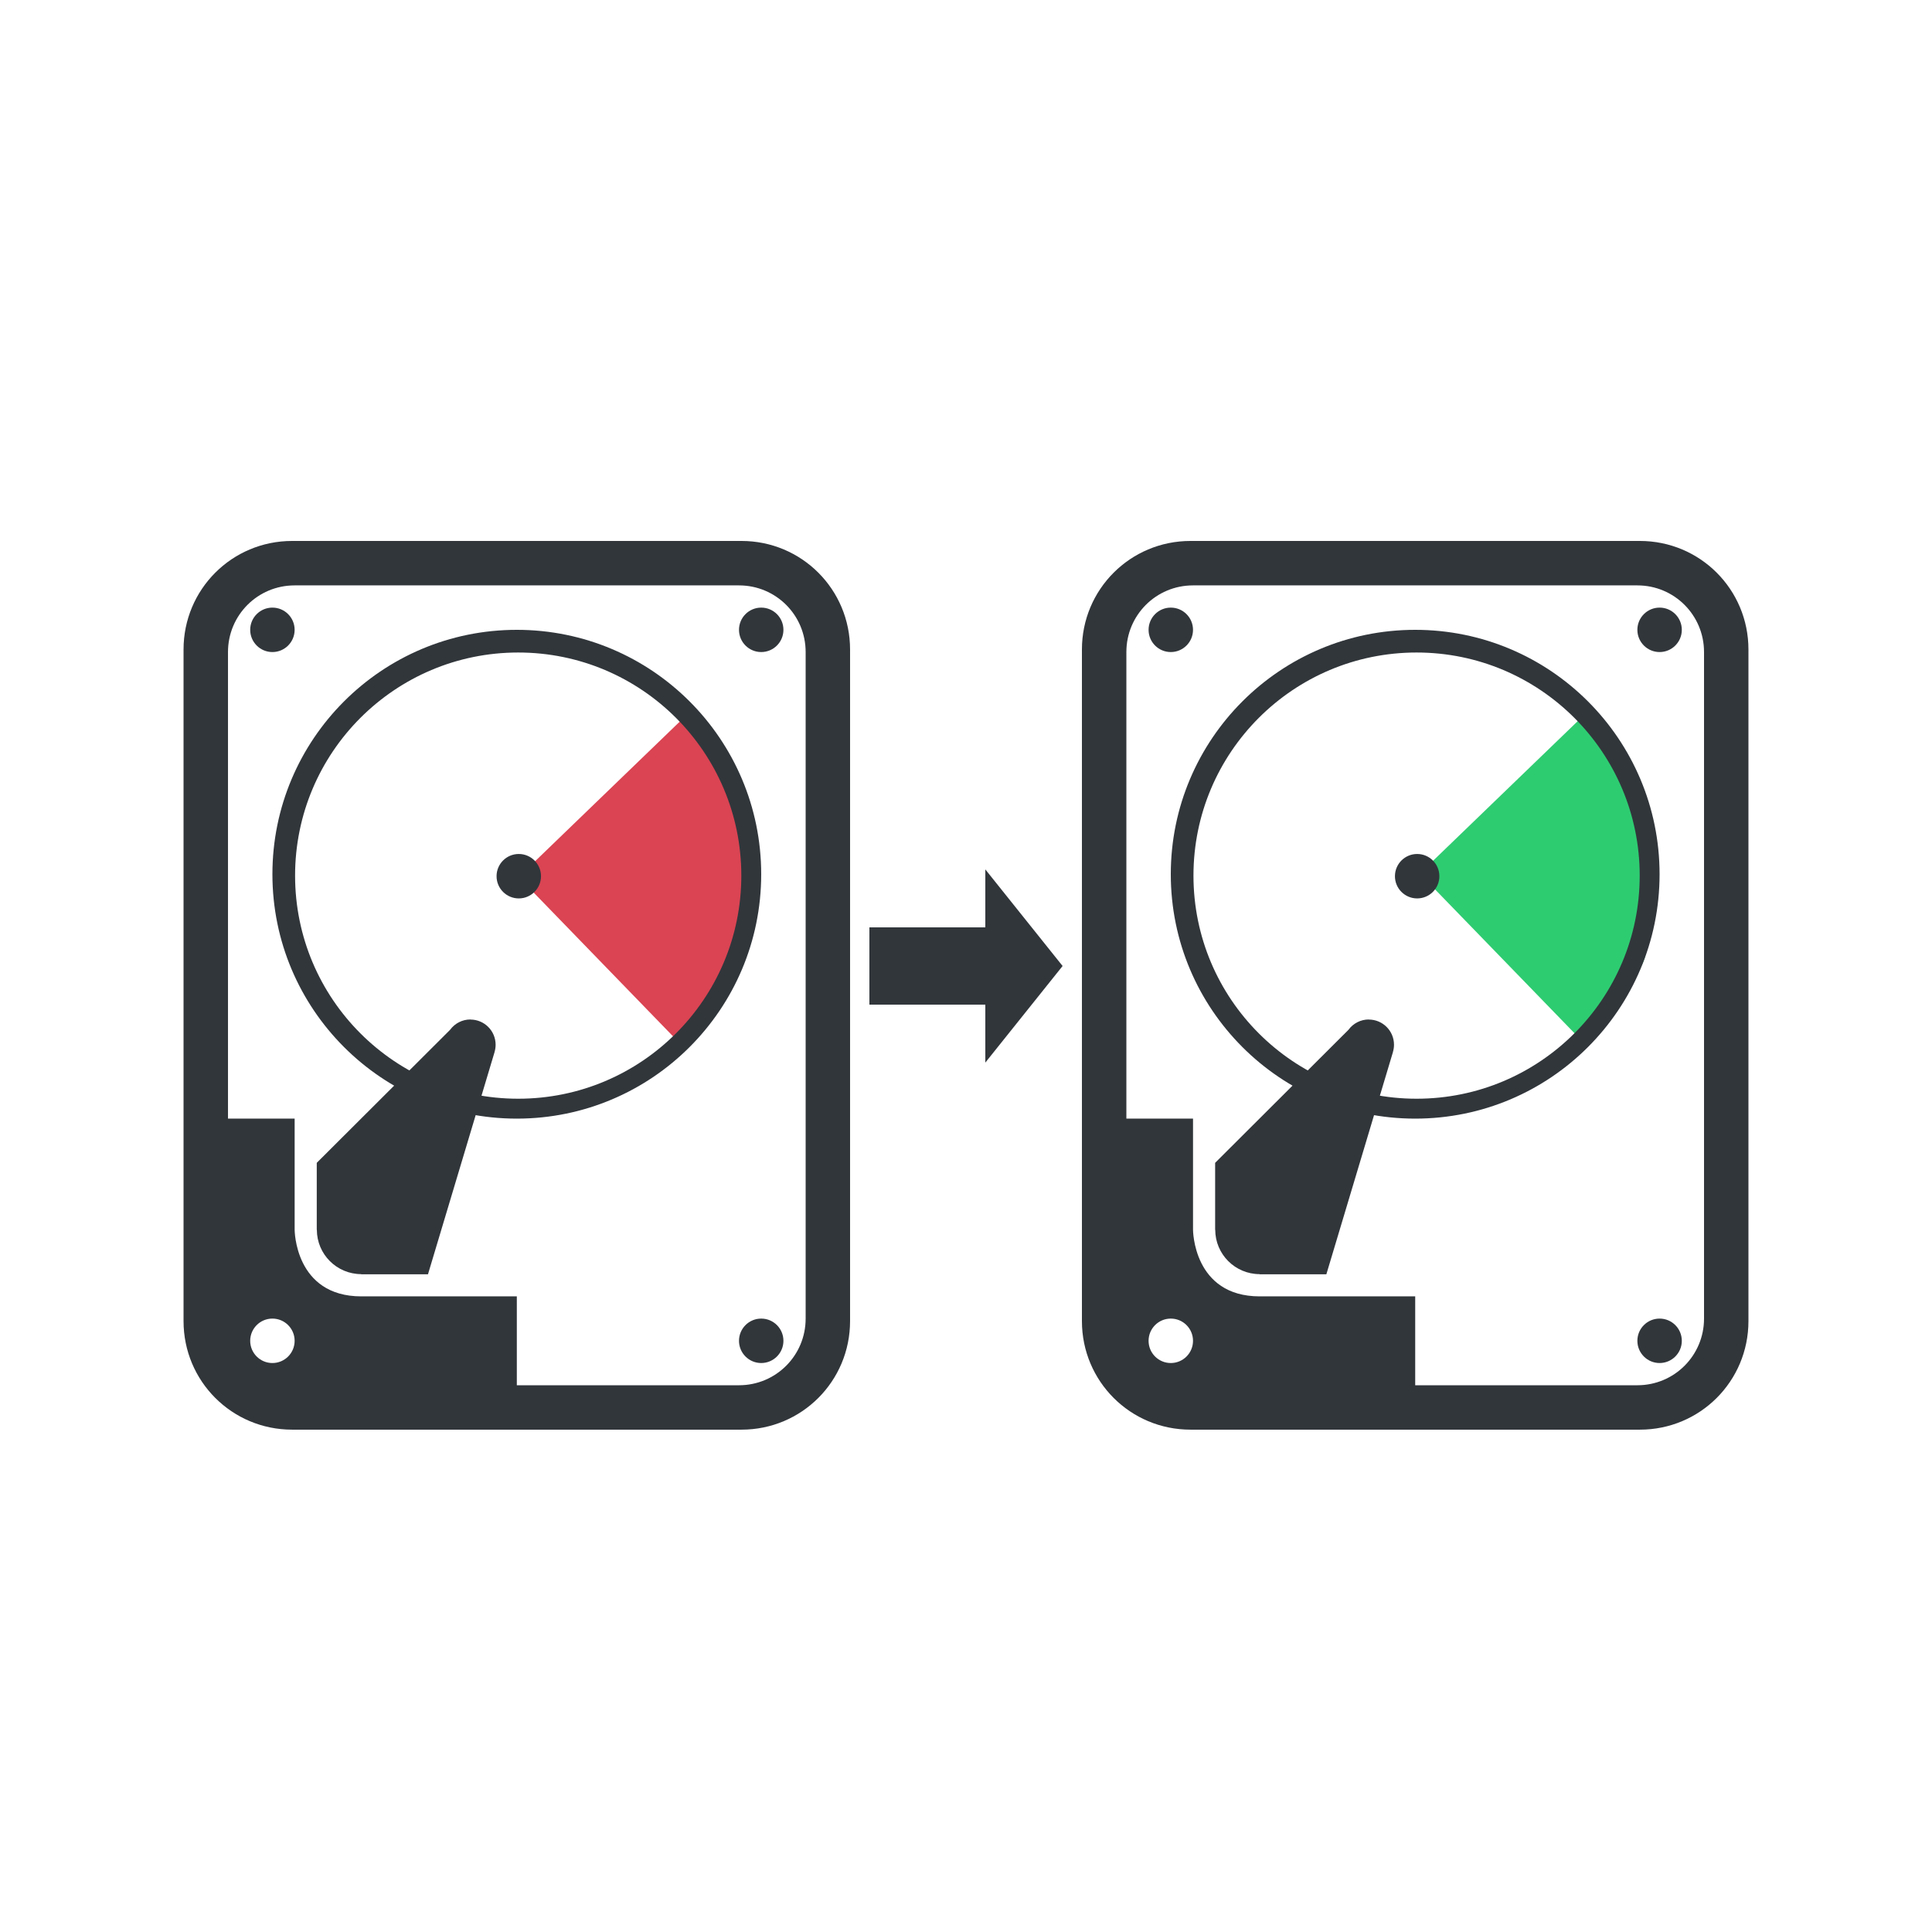
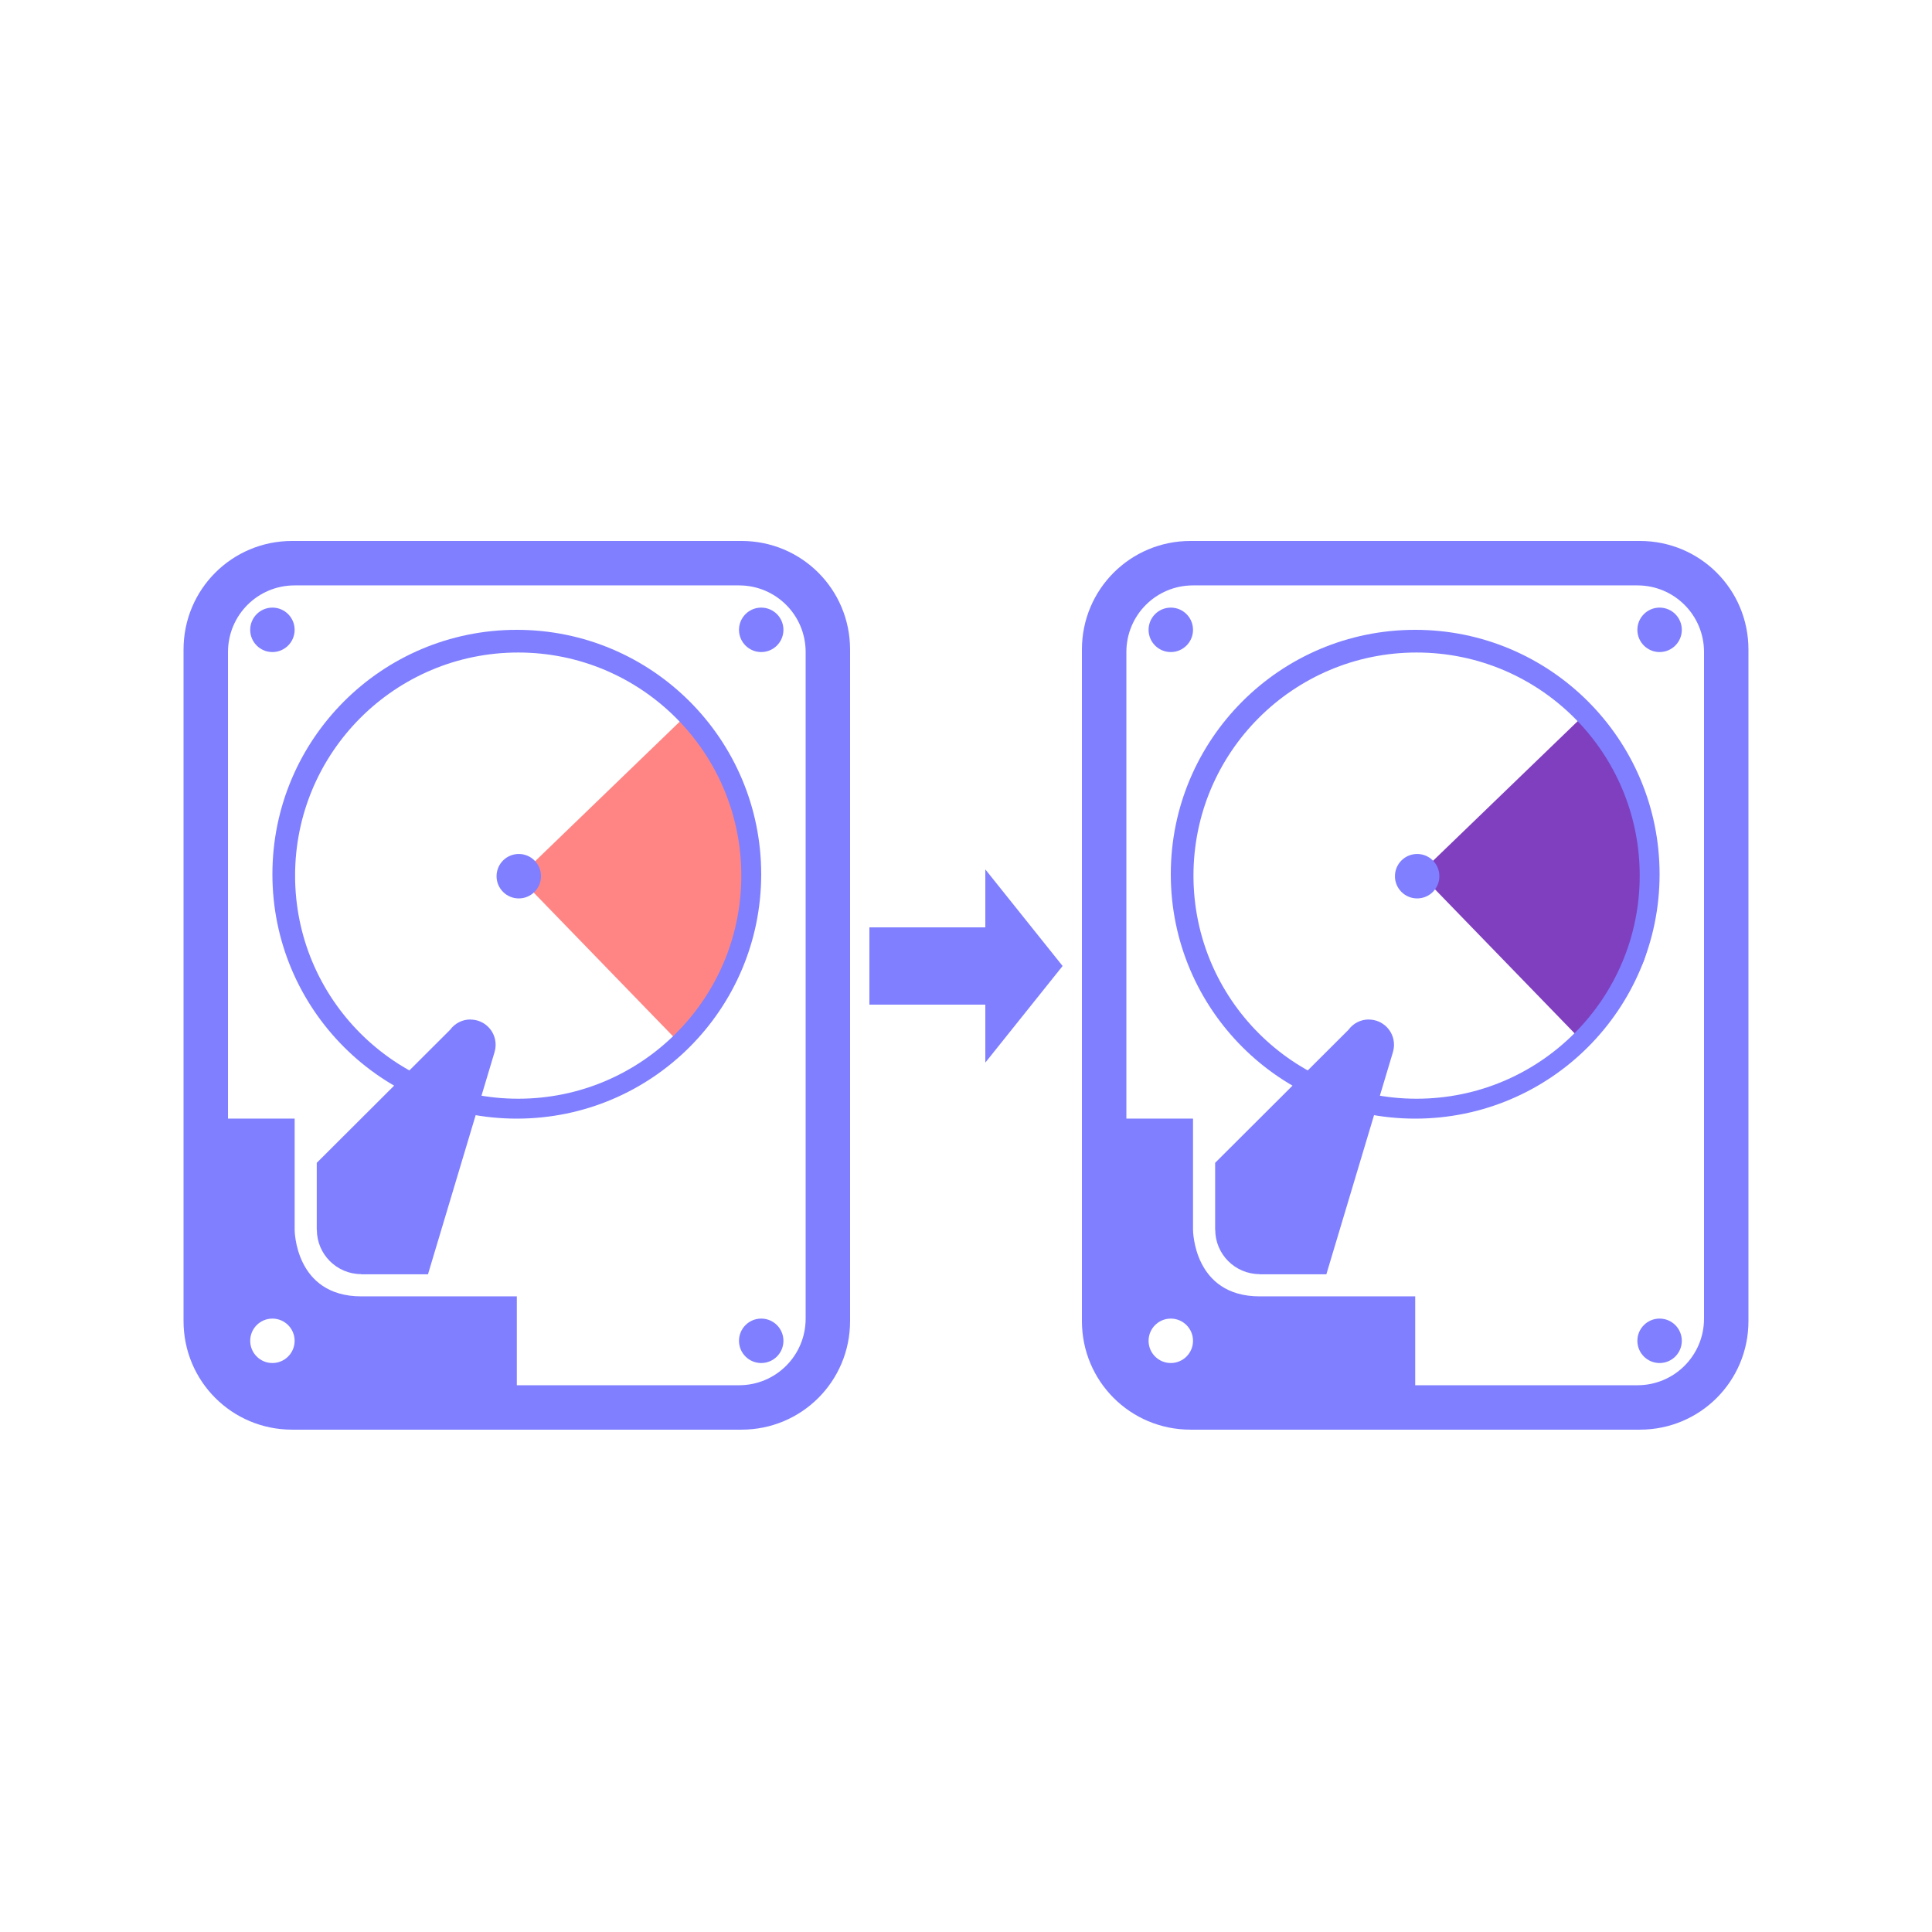
<svg xmlns="http://www.w3.org/2000/svg" width="100" height="100" viewBox="0 0 100 100" id="svg2" version="1.1">
  <defs id="defs4">
    <clipPath clipPathUnits="userSpaceOnUse" id="clipPath4376">
      <ellipse style="opacity:1;fill:#67a100;fill-opacity:1;stroke:none;stroke-width:2;stroke-miterlimit:4;stroke-dasharray:none;stroke-opacity:1" id="ellipse4378" cx="50" cy="992.862" rx="21" ry="20.5" />
    </clipPath>
    <clipPath clipPathUnits="userSpaceOnUse" id="clipPath4382">
      <ellipse style="opacity:1;fill:#67a100;fill-opacity:1;stroke:none;stroke-width:2;stroke-miterlimit:4;stroke-dasharray:none;stroke-opacity:1" id="ellipse4384" cx="50" cy="992.862" rx="21" ry="21.5" />
    </clipPath>
    <clipPath clipPathUnits="userSpaceOnUse" id="clipPath4388">
      <circle style="opacity:1;fill:#67a100;fill-opacity:1;stroke:none;stroke-width:2;stroke-miterlimit:4;stroke-dasharray:none;stroke-opacity:1" id="circle4390" cx="50" cy="992.362" r="21" />
    </clipPath>
    <clipPath clipPathUnits="userSpaceOnUse" id="clipPath4394">
      <circle style="opacity:1;fill:#67a100;fill-opacity:1;stroke:none;stroke-width:2;stroke-miterlimit:4;stroke-dasharray:none;stroke-opacity:1" id="circle4396" cx="50" cy="992.362" r="21" />
    </clipPath>
    <clipPath clipPathUnits="userSpaceOnUse" id="clipPath4376-6">
      <ellipse style="opacity:1;fill:#67a100;fill-opacity:1;stroke:none;stroke-width:2;stroke-miterlimit:4;stroke-dasharray:none;stroke-opacity:1" id="ellipse4378-8" cx="50" cy="992.862" rx="21" ry="20.5" />
    </clipPath>
    <clipPath clipPathUnits="userSpaceOnUse" id="clipPath4382-2">
      <ellipse style="opacity:1;fill:#67a100;fill-opacity:1;stroke:none;stroke-width:2;stroke-miterlimit:4;stroke-dasharray:none;stroke-opacity:1" id="ellipse4384-3" cx="50" cy="992.862" rx="21" ry="21.5" />
    </clipPath>
    <clipPath clipPathUnits="userSpaceOnUse" id="clipPath4394-6">
      <circle style="opacity:1;fill:#67a100;fill-opacity:1;stroke:none;stroke-width:2;stroke-miterlimit:4;stroke-dasharray:none;stroke-opacity:1" id="circle4396-1" cx="50" cy="992.362" r="21" />
    </clipPath>
    <clipPath clipPathUnits="userSpaceOnUse" id="clipPath4388-9">
      <circle style="opacity:1;fill:#67a100;fill-opacity:1;stroke:none;stroke-width:2;stroke-miterlimit:4;stroke-dasharray:none;stroke-opacity:1" id="circle4390-9" cx="50" cy="992.362" r="21" />
    </clipPath>
    <clipPath clipPathUnits="userSpaceOnUse" id="clipPath4382-6">
      <ellipse style="opacity:1;fill:#67a100;fill-opacity:1;stroke:none;stroke-width:2;stroke-miterlimit:4;stroke-dasharray:none;stroke-opacity:1" id="ellipse4384-7" cx="50" cy="992.862" rx="21" ry="21.5" />
    </clipPath>
    <clipPath clipPathUnits="userSpaceOnUse" id="clipPath4394-1">
      <circle style="opacity:1;fill:#67a100;fill-opacity:1;stroke:none;stroke-width:2;stroke-miterlimit:4;stroke-dasharray:none;stroke-opacity:1" id="circle4396-7" cx="50" cy="992.362" r="21" />
    </clipPath>
    <clipPath clipPathUnits="userSpaceOnUse" id="clipPath4388-6">
      <circle style="opacity:1;fill:#67a100;fill-opacity:1;stroke:none;stroke-width:2;stroke-miterlimit:4;stroke-dasharray:none;stroke-opacity:1" id="circle4390-1" cx="50" cy="992.362" r="21" />
    </clipPath>
    <clipPath clipPathUnits="userSpaceOnUse" id="clipPath4376-1">
      <ellipse style="opacity:1;fill:#67a100;fill-opacity:1;stroke:none;stroke-width:2;stroke-miterlimit:4;stroke-dasharray:none;stroke-opacity:1" id="ellipse4378-3" cx="50" cy="992.862" rx="21" ry="20.5" />
    </clipPath>
    <clipPath clipPathUnits="userSpaceOnUse" id="clipPath4955">
      <rect style="opacity:1;fill:#f33600;fill-opacity:1;stroke:none;stroke-width:2.8;stroke-linejoin:round;stroke-miterlimit:4;stroke-dasharray:none;stroke-opacity:1" id="rect4957" width="60" height="25" x="20" y="990.362" ry="3" />
    </clipPath>
    <clipPath clipPathUnits="userSpaceOnUse" id="clipPath4962">
      <circle style="opacity:1;fill:#f33600;fill-opacity:1;stroke:none;stroke-width:2.8;stroke-linejoin:round;stroke-miterlimit:4;stroke-dasharray:none;stroke-opacity:1" id="circle4964" cx="50" cy="44" r="15" />
    </clipPath>
  </defs>
  <g id="layer1" transform="translate(0,-952.3622)">
-     <path style="opacity:1;fill:#da4453;fill-opacity:1;stroke:none;stroke-width:2.8;stroke-linejoin:round;stroke-miterlimit:4;stroke-dasharray:none;stroke-opacity:1" d="m 35.36,1006.543 c 3,-5 3.553,-2.332 3.271,-8.783 -0.271,-6.217 -0.271,-4.217 -3.271,-8.217 l -8.515,8.217 z" id="path4971-1-6-9" />
-     <path style="fill:none;fill-rule:evenodd;stroke:#000000;stroke-width:1px;stroke-linecap:butt;stroke-linejoin:miter;stroke-opacity:1" d="m -600,752.362 0,0" id="path4763" />
+     <path style="opacity:1;fill:#ff8585;fill-opacity:1;stroke:none;stroke-width:2.8;stroke-linejoin:round;stroke-miterlimit:4;stroke-dasharray:none;stroke-opacity:1" d="m 35.36,1006.543 c 3,-5 3.553,-2.332 3.271,-8.783 -0.271,-6.217 -0.271,-4.217 -3.271,-8.217 l -8.515,8.217 z" id="path4971-1-6-9" />
+     <path style="fill:#7f7fff;fill-rule:evenodd;stroke:#000000;stroke-width:1px;stroke-linecap:butt;stroke-linejoin:miter;stroke-opacity:1;fill-opacity:1" d="m -600,752.362 v 0" id="path4763" />
    <g id="g4568" transform="matrix(0.7855012,0,0,0.7937203,-5.340306,202.8818)">
-       <path style="opacity:1;fill:#31363b;fill-opacity:1;stroke:none;stroke-width:2;stroke-miterlimit:4;stroke-dasharray:none;stroke-opacity:1" d="m 40.853,985.335 a 16.104,15.938 0 0 0 -16.104,15.937 16.104,15.938 0 0 0 16.104,15.938 16.104,15.938 0 0 0 16.104,-15.938 16.104,15.938 0 0 0 -16.104,-15.937 z m 0.092,1.479 a 14.702,14.549 0 0 1 14.702,14.549 14.702,14.549 0 0 1 -14.702,14.549 14.702,14.549 0 0 1 -14.702,-14.549 14.702,14.549 0 0 1 14.702,-14.549 z" id="path4205-5-8-4" />
-       <path id="rect4196-3-2-6" d="m 26.047,979.539 c -3.964,0 -7.154,3.158 -7.154,7.08 l 0,43.794 c 0,3.923 3.191,7.08 7.154,7.08 l 29.612,0 c 3.964,0 7.154,-3.158 7.154,-7.08 l 0,-43.794 c 0,-3.923 -3.191,-7.08 -7.154,-7.08 l -29.612,0 z m 0.166,2.898 29.281,0 c 2.433,0 4.392,1.939 4.392,4.347 l 0,43.466 c 0,2.408 -1.959,4.347 -4.392,4.347 l -14.64,0 0,-5.796 -4.392,0 -5.856,0 c -4.392,0 -4.392,-4.347 -4.392,-4.347 l 0,-7.244 -1.464,0 -2.928,0 0,-30.426 c 0,-2.408 1.959,-4.347 4.392,-4.347 z M 24.749,1030.25 a 1.464,1.449 0 0 1 1.464,1.449 1.464,1.449 0 0 1 -1.464,1.449 1.464,1.449 0 0 1 -1.464,-1.449 1.464,1.449 0 0 1 1.464,-1.449 z" style="opacity:1;fill:#31363b;fill-opacity:1;stroke:none;stroke-width:2;stroke-miterlimit:4;stroke-dasharray:none;stroke-opacity:1" />
-       <ellipse ry="1.449" rx="1.464" cy="985.335" cx="24.749" id="path4212-4-9-5" style="opacity:1;fill:#31363b;fill-opacity:1;stroke:none;stroke-width:2;stroke-miterlimit:4;stroke-dasharray:none;stroke-opacity:1" />
-       <ellipse ry="1.449" rx="1.464" cy="985.335" cx="56.958" id="path4214-4-5-2" style="opacity:1;fill:#31363b;fill-opacity:1;stroke:none;stroke-width:2;stroke-miterlimit:4;stroke-dasharray:none;stroke-opacity:1" />
-       <ellipse ry="1.449" rx="1.464" cy="1001.401" cx="40.983" id="path4216-6-6-3" style="opacity:1;fill:#31363b;fill-opacity:1;stroke:none;stroke-width:2;stroke-miterlimit:4;stroke-dasharray:none;stroke-opacity:1" />
-       <path id="path4224-1-5-6" d="m 37.799,1010.744 a 1.66,1.643 0 0 0 -1.344,0.676 l -8.784,8.673 0,2.917 0,1.449 0.006,0 a 2.928,2.898 0 0 0 2.922,2.892 l 0,0.01 1.464,0 2.937,0 4.389,-14.495 -0.003,0 a 1.66,1.643 0 0 0 0.071,-0.475 1.66,1.643 0 0 0 -1.658,-1.641 z" style="opacity:1;fill:#31363b;fill-opacity:1;stroke:none;stroke-width:2;stroke-miterlimit:4;stroke-dasharray:none;stroke-opacity:1" />
-       <ellipse ry="1.449" rx="1.464" cy="1031.699" cx="56.958" id="path4231-2-9-5" style="opacity:1;fill:#31363b;fill-opacity:1;stroke:none;stroke-width:2;stroke-miterlimit:4;stroke-dasharray:none;stroke-opacity:1" />
+       <path style="opacity:1;fill:#7f7fff;fill-opacity:1;stroke:none;stroke-width:2;stroke-miterlimit:4;stroke-dasharray:none;stroke-opacity:1" d="m 40.853,985.335 a 16.104,15.938 0 0 0 -16.104,15.937 16.104,15.938 0 0 0 16.104,15.938 16.104,15.938 0 0 0 16.104,-15.938 16.104,15.938 0 0 0 -16.104,-15.937 z m 0.092,1.479 a 14.702,14.549 0 0 1 14.702,14.549 14.702,14.549 0 0 1 -14.702,14.549 14.702,14.549 0 0 1 -14.702,-14.549 14.702,14.549 0 0 1 14.702,-14.549 z" id="path4205-5-8-4" />
+       <path id="rect4196-3-2-6" d="m 26.047,979.539 c -3.964,0 -7.154,3.158 -7.154,7.08 l 0,43.794 c 0,3.923 3.191,7.08 7.154,7.08 l 29.612,0 c 3.964,0 7.154,-3.158 7.154,-7.08 l 0,-43.794 c 0,-3.923 -3.191,-7.08 -7.154,-7.08 l -29.612,0 z m 0.166,2.898 29.281,0 c 2.433,0 4.392,1.939 4.392,4.347 l 0,43.466 c 0,2.408 -1.959,4.347 -4.392,4.347 l -14.64,0 0,-5.796 -4.392,0 -5.856,0 c -4.392,0 -4.392,-4.347 -4.392,-4.347 l 0,-7.244 -1.464,0 -2.928,0 0,-30.426 c 0,-2.408 1.959,-4.347 4.392,-4.347 z M 24.749,1030.25 a 1.464,1.449 0 0 1 1.464,1.449 1.464,1.449 0 0 1 -1.464,1.449 1.464,1.449 0 0 1 -1.464,-1.449 1.464,1.449 0 0 1 1.464,-1.449 z" style="opacity:1;fill:#7f7fff;fill-opacity:1;stroke:none;stroke-width:2;stroke-miterlimit:4;stroke-dasharray:none;stroke-opacity:1" />
+       <ellipse ry="1.449" rx="1.464" cy="985.335" cx="24.749" id="path4212-4-9-5" style="opacity:1;fill:#7f7fff;fill-opacity:1;stroke:none;stroke-width:2;stroke-miterlimit:4;stroke-dasharray:none;stroke-opacity:1" />
+       <ellipse ry="1.449" rx="1.464" cy="985.335" cx="56.958" id="path4214-4-5-2" style="opacity:1;fill:#7f7fff;fill-opacity:1;stroke:none;stroke-width:2;stroke-miterlimit:4;stroke-dasharray:none;stroke-opacity:1" />
+       <ellipse ry="1.449" rx="1.464" cy="1001.401" cx="40.983" id="path4216-6-6-3" style="opacity:1;fill:#7f7fff;fill-opacity:1;stroke:none;stroke-width:2;stroke-miterlimit:4;stroke-dasharray:none;stroke-opacity:1" />
+       <path id="path4224-1-5-6" d="m 37.799,1010.744 a 1.66,1.643 0 0 0 -1.344,0.676 l -8.784,8.673 0,2.917 0,1.449 0.006,0 a 2.928,2.898 0 0 0 2.922,2.892 l 0,0.01 1.464,0 2.937,0 4.389,-14.495 -0.003,0 a 1.66,1.643 0 0 0 0.071,-0.475 1.66,1.643 0 0 0 -1.658,-1.641 z" style="opacity:1;fill:#7f7fff;fill-opacity:1;stroke:none;stroke-width:2;stroke-miterlimit:4;stroke-dasharray:none;stroke-opacity:1" />
+       <ellipse ry="1.449" rx="1.464" cy="1031.699" cx="56.958" id="path4231-2-9-5" style="opacity:1;fill:#7f7fff;fill-opacity:1;stroke:none;stroke-width:2;stroke-miterlimit:4;stroke-dasharray:none;stroke-opacity:1" />
    </g>
    <g id="g4568-5" transform="matrix(0.7855012,0,0,0.7937203,41.1597,202.8818)">
-       <path style="opacity:1;fill:#2ecc71;fill-opacity:1;stroke:none;stroke-width:2.8;stroke-linejoin:round;stroke-miterlimit:4;stroke-dasharray:none;stroke-opacity:1" d="m 51.993,1012.297 c 3.819,-6.3 4.523,-2.938 4.164,-11.065 -0.345,-7.833 -0.345,-5.313 -4.164,-10.353 l -10.84,10.353 z" id="path4971-1-6" />
-       <path style="opacity:1;fill:#31363b;fill-opacity:1;stroke:none;stroke-width:2;stroke-miterlimit:4;stroke-dasharray:none;stroke-opacity:1" d="m 40.853,985.335 a 16.104,15.938 0 0 0 -16.104,15.937 16.104,15.938 0 0 0 16.104,15.938 16.104,15.938 0 0 0 16.104,-15.938 16.104,15.938 0 0 0 -16.104,-15.937 z m 0.092,1.479 a 14.702,14.549 0 0 1 14.702,14.549 14.702,14.549 0 0 1 -14.702,14.549 14.702,14.549 0 0 1 -14.702,-14.549 14.702,14.549 0 0 1 14.702,-14.549 z" id="path4205-5-8-4-1" />
-       <path id="rect4196-3-2-6-3" d="m 26.047,979.539 c -3.964,0 -7.154,3.158 -7.154,7.08 l 0,43.794 c 0,3.923 3.191,7.08 7.154,7.08 l 29.612,0 c 3.964,0 7.154,-3.158 7.154,-7.08 l 0,-43.794 c 0,-3.923 -3.191,-7.08 -7.154,-7.08 l -29.612,0 z m 0.166,2.898 29.281,0 c 2.433,0 4.392,1.939 4.392,4.347 l 0,43.466 c 0,2.408 -1.959,4.347 -4.392,4.347 l -14.64,0 0,-5.796 -4.392,0 -5.856,0 c -4.392,0 -4.392,-4.347 -4.392,-4.347 l 0,-7.244 -1.464,0 -2.928,0 0,-30.426 c 0,-2.408 1.959,-4.347 4.392,-4.347 z M 24.749,1030.25 a 1.464,1.449 0 0 1 1.464,1.449 1.464,1.449 0 0 1 -1.464,1.449 1.464,1.449 0 0 1 -1.464,-1.449 1.464,1.449 0 0 1 1.464,-1.449 z" style="opacity:1;fill:#31363b;fill-opacity:1;stroke:none;stroke-width:2;stroke-miterlimit:4;stroke-dasharray:none;stroke-opacity:1" />
-       <ellipse ry="1.449" rx="1.464" cy="985.335" cx="24.749" id="path4212-4-9-5-9" style="opacity:1;fill:#31363b;fill-opacity:1;stroke:none;stroke-width:2;stroke-miterlimit:4;stroke-dasharray:none;stroke-opacity:1" />
-       <ellipse ry="1.449" rx="1.464" cy="985.335" cx="56.958" id="path4214-4-5-2-6" style="opacity:1;fill:#31363b;fill-opacity:1;stroke:none;stroke-width:2;stroke-miterlimit:4;stroke-dasharray:none;stroke-opacity:1" />
-       <ellipse ry="1.449" rx="1.464" cy="1001.401" cx="40.983" id="path4216-6-6-3-3" style="opacity:1;fill:#31363b;fill-opacity:1;stroke:none;stroke-width:2;stroke-miterlimit:4;stroke-dasharray:none;stroke-opacity:1" />
-       <path id="path4224-1-5-6-7" d="m 37.799,1010.744 a 1.66,1.643 0 0 0 -1.344,0.676 l -8.784,8.673 0,2.917 0,1.449 0.006,0 a 2.928,2.898 0 0 0 2.922,2.892 l 0,0.01 1.464,0 2.937,0 4.389,-14.495 -0.003,0 a 1.66,1.643 0 0 0 0.071,-0.475 1.66,1.643 0 0 0 -1.658,-1.641 z" style="opacity:1;fill:#31363b;fill-opacity:1;stroke:none;stroke-width:2;stroke-miterlimit:4;stroke-dasharray:none;stroke-opacity:1" />
-       <ellipse ry="1.449" rx="1.464" cy="1031.699" cx="56.958" id="path4231-2-9-5-0" style="opacity:1;fill:#31363b;fill-opacity:1;stroke:none;stroke-width:2;stroke-miterlimit:4;stroke-dasharray:none;stroke-opacity:1" />
+       <path style="opacity:1;fill:#7f3fbf;fill-opacity:1;stroke:none;stroke-width:2.8;stroke-linejoin:round;stroke-miterlimit:4;stroke-dasharray:none;stroke-opacity:1" d="m 51.993,1012.297 c 3.819,-6.3 4.523,-2.938 4.164,-11.065 -0.345,-7.833 -0.345,-5.313 -4.164,-10.353 l -10.84,10.353 z" id="path4971-1-6" />
+       <path style="opacity:1;fill:#7f7fff;fill-opacity:1;stroke:none;stroke-width:2;stroke-miterlimit:4;stroke-dasharray:none;stroke-opacity:1" d="m 40.853,985.335 a 16.104,15.938 0 0 0 -16.104,15.937 16.104,15.938 0 0 0 16.104,15.938 16.104,15.938 0 0 0 16.104,-15.938 16.104,15.938 0 0 0 -16.104,-15.937 z m 0.092,1.479 a 14.702,14.549 0 0 1 14.702,14.549 14.702,14.549 0 0 1 -14.702,14.549 14.702,14.549 0 0 1 -14.702,-14.549 14.702,14.549 0 0 1 14.702,-14.549 z" id="path4205-5-8-4-1" />
+       <path id="rect4196-3-2-6-3" d="m 26.047,979.539 c -3.964,0 -7.154,3.158 -7.154,7.08 l 0,43.794 c 0,3.923 3.191,7.08 7.154,7.08 l 29.612,0 c 3.964,0 7.154,-3.158 7.154,-7.08 l 0,-43.794 c 0,-3.923 -3.191,-7.08 -7.154,-7.08 l -29.612,0 z m 0.166,2.898 29.281,0 c 2.433,0 4.392,1.939 4.392,4.347 l 0,43.466 c 0,2.408 -1.959,4.347 -4.392,4.347 l -14.64,0 0,-5.796 -4.392,0 -5.856,0 c -4.392,0 -4.392,-4.347 -4.392,-4.347 l 0,-7.244 -1.464,0 -2.928,0 0,-30.426 c 0,-2.408 1.959,-4.347 4.392,-4.347 z M 24.749,1030.25 a 1.464,1.449 0 0 1 1.464,1.449 1.464,1.449 0 0 1 -1.464,1.449 1.464,1.449 0 0 1 -1.464,-1.449 1.464,1.449 0 0 1 1.464,-1.449 z" style="opacity:1;fill:#7f7fff;fill-opacity:1;stroke:none;stroke-width:2;stroke-miterlimit:4;stroke-dasharray:none;stroke-opacity:1" />
+       <ellipse ry="1.449" rx="1.464" cy="985.335" cx="24.749" id="path4212-4-9-5-9" style="opacity:1;fill:#7f7fff;fill-opacity:1;stroke:none;stroke-width:2;stroke-miterlimit:4;stroke-dasharray:none;stroke-opacity:1" />
+       <ellipse ry="1.449" rx="1.464" cy="985.335" cx="56.958" id="path4214-4-5-2-6" style="opacity:1;fill:#7f7fff;fill-opacity:1;stroke:none;stroke-width:2;stroke-miterlimit:4;stroke-dasharray:none;stroke-opacity:1" />
+       <ellipse ry="1.449" rx="1.464" cy="1001.401" cx="40.983" id="path4216-6-6-3-3" style="opacity:1;fill:#7f7fff;fill-opacity:1;stroke:none;stroke-width:2;stroke-miterlimit:4;stroke-dasharray:none;stroke-opacity:1" />
+       <path id="path4224-1-5-6-7" d="m 37.799,1010.744 a 1.66,1.643 0 0 0 -1.344,0.676 l -8.784,8.673 0,2.917 0,1.449 0.006,0 a 2.928,2.898 0 0 0 2.922,2.892 l 0,0.01 1.464,0 2.937,0 4.389,-14.495 -0.003,0 a 1.66,1.643 0 0 0 0.071,-0.475 1.66,1.643 0 0 0 -1.658,-1.641 z" style="opacity:1;fill:#7f7fff;fill-opacity:1;stroke:none;stroke-width:2;stroke-miterlimit:4;stroke-dasharray:none;stroke-opacity:1" />
+       <ellipse ry="1.449" rx="1.464" cy="1031.699" cx="56.958" id="path4231-2-9-5-0" style="opacity:1;fill:#7f7fff;fill-opacity:1;stroke:none;stroke-width:2;stroke-miterlimit:4;stroke-dasharray:none;stroke-opacity:1" />
    </g>
-     <path style="fill:#31363b;fill-rule:evenodd;stroke:none;stroke-width:1px;stroke-linecap:butt;stroke-linejoin:miter;stroke-opacity:1;fill-opacity:1" d="m 55,1002.362 -4,-5 0,3 -6,0 0,4 6,0 0,3 z" id="path4542" />
+     <path style="fill:#7f7fff;fill-rule:evenodd;stroke:none;stroke-width:1px;stroke-linecap:butt;stroke-linejoin:miter;stroke-opacity:1;fill-opacity:1" d="m 55,1002.362 -4,-5 0,3 -6,0 0,4 6,0 0,3 z" id="path4542" />
  </g>
</svg>
